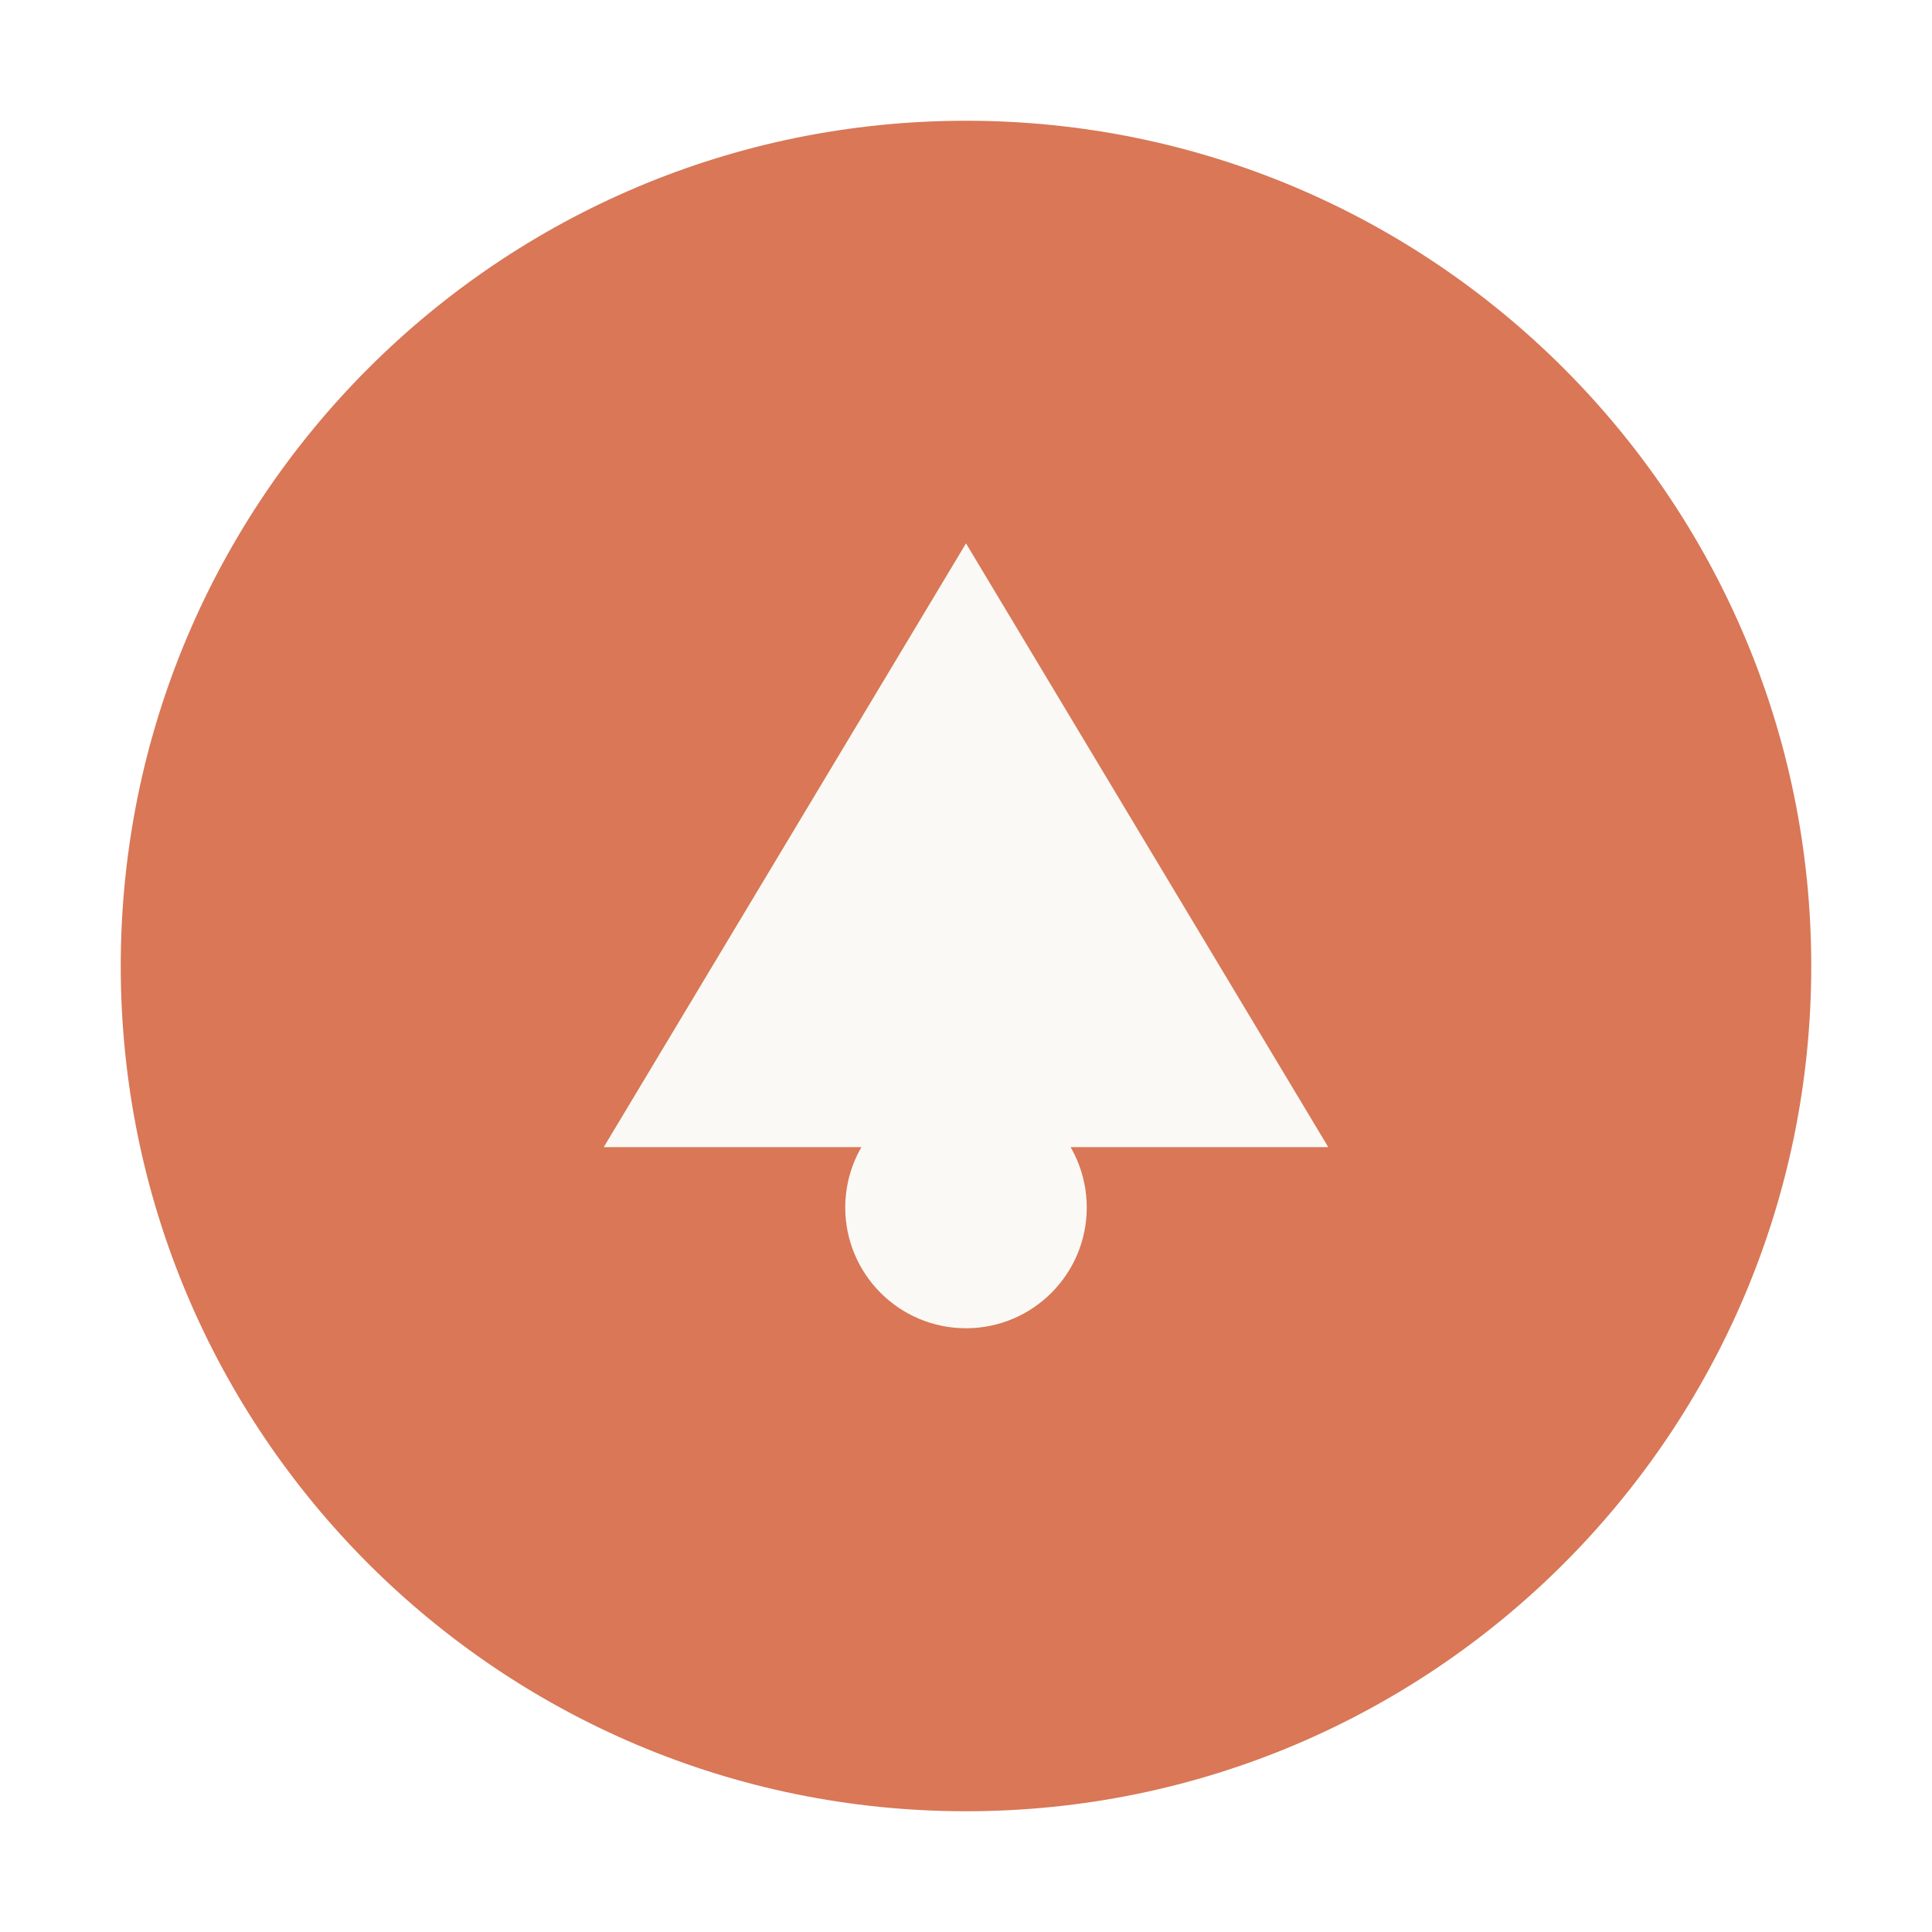
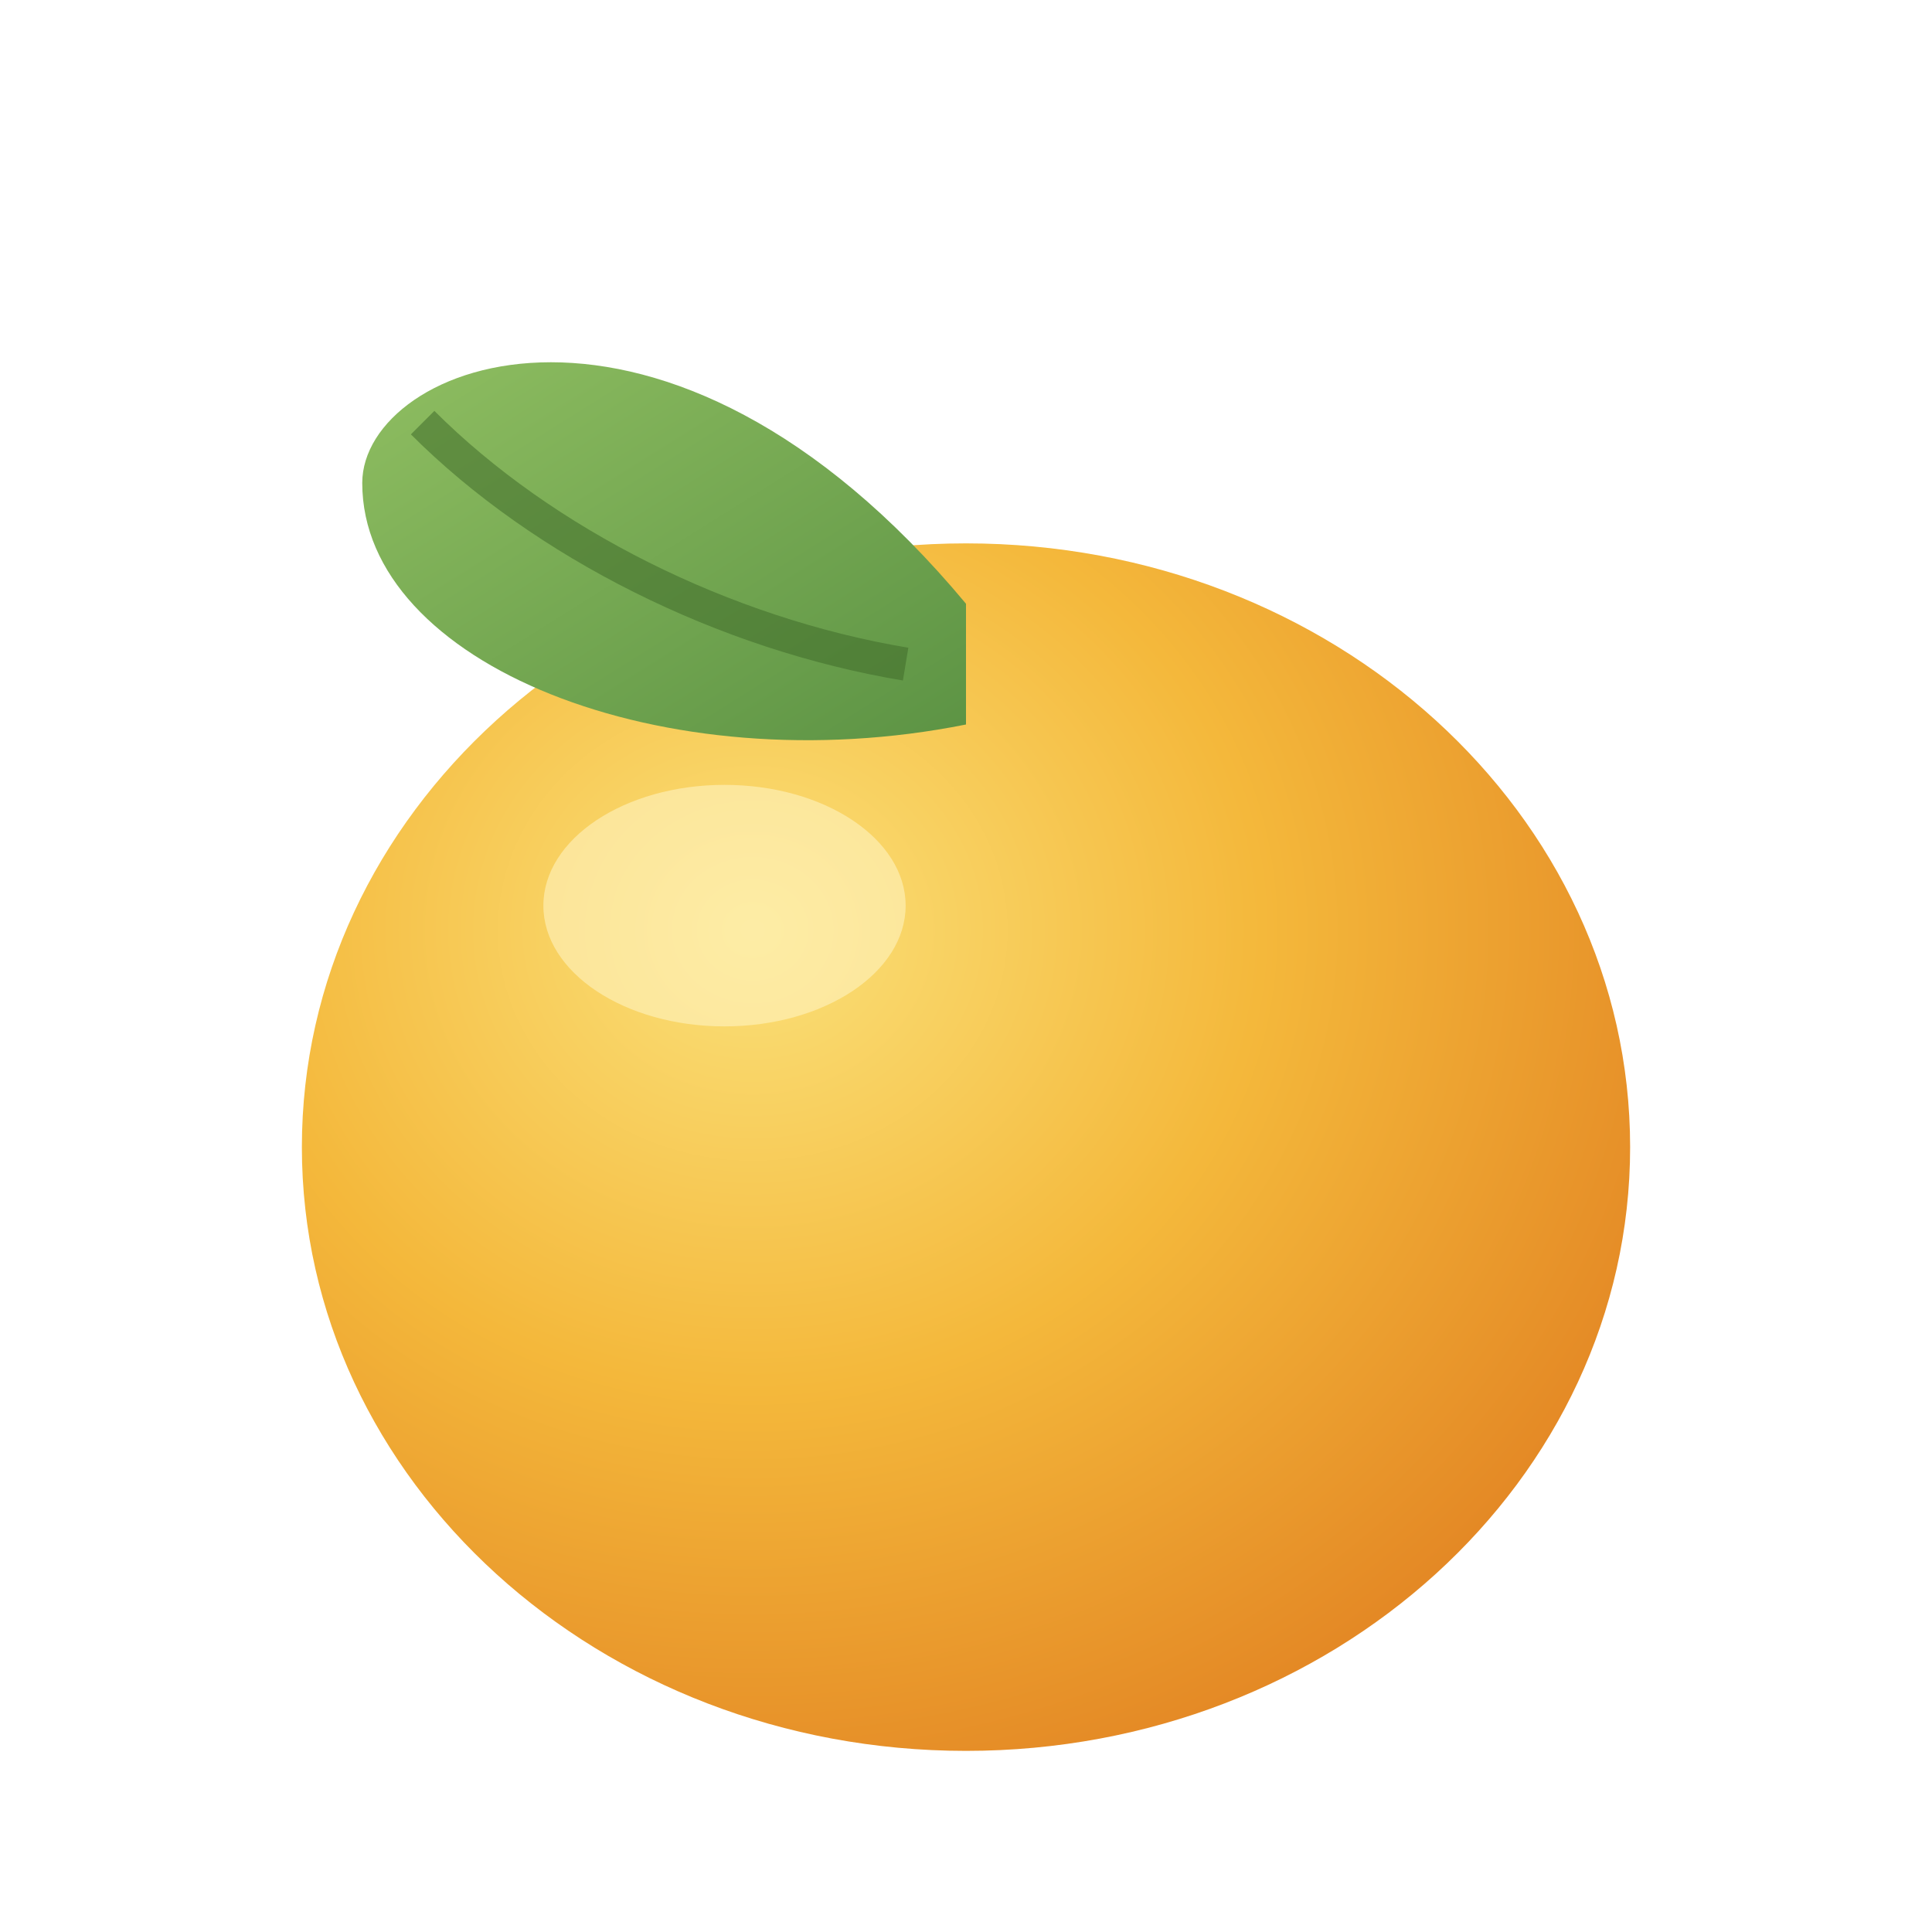
- <svg xmlns="http://www.w3.org/2000/svg" viewBox="0 0 32 32">
-   <circle cx="16" cy="16" r="14" fill="#D97757" />
-   <path d="M10 19 L16 9 L22 19 Z" fill="#FAF9F5" />
-   <circle cx="16" cy="20" r="2" fill="#FAF9F5" />
+ <svg xmlns="http://www.w3.org/2000/svg" viewBox="0 0 64 64">
+   <defs>
+     <radialGradient id="m" cx="0.34" cy="0.32" r="0.85">
+       <stop offset="0" stop-color="#FBE17A" />
+       <stop offset="0.45" stop-color="#F4B83B" />
+       <stop offset="1" stop-color="#DF7A1E" />
+     </radialGradient>
+     <linearGradient id="l" x1="0" y1="0" x2="1" y2="1">
+       <stop offset="0" stop-color="#8FBE61" />
+       <stop offset="1" stop-color="#5C9344" />
+     </linearGradient>
+   </defs>
+   <ellipse cx="32" cy="38" rx="22" ry="20" fill="url(#m)" />
+   <ellipse cx="24" cy="30" rx="6" ry="4" fill="#FFF6C9" opacity=".55" />
+   <path d="M32 20 C22 8 12 12 12 16 C12 22 22 26 32 24 Z" fill="url(#l)" />
+   <path d="M14 14 C18 18 24 21 30 22" stroke="#3F6B2A" stroke-width="1.1" fill="none" opacity=".55" />
</svg>
